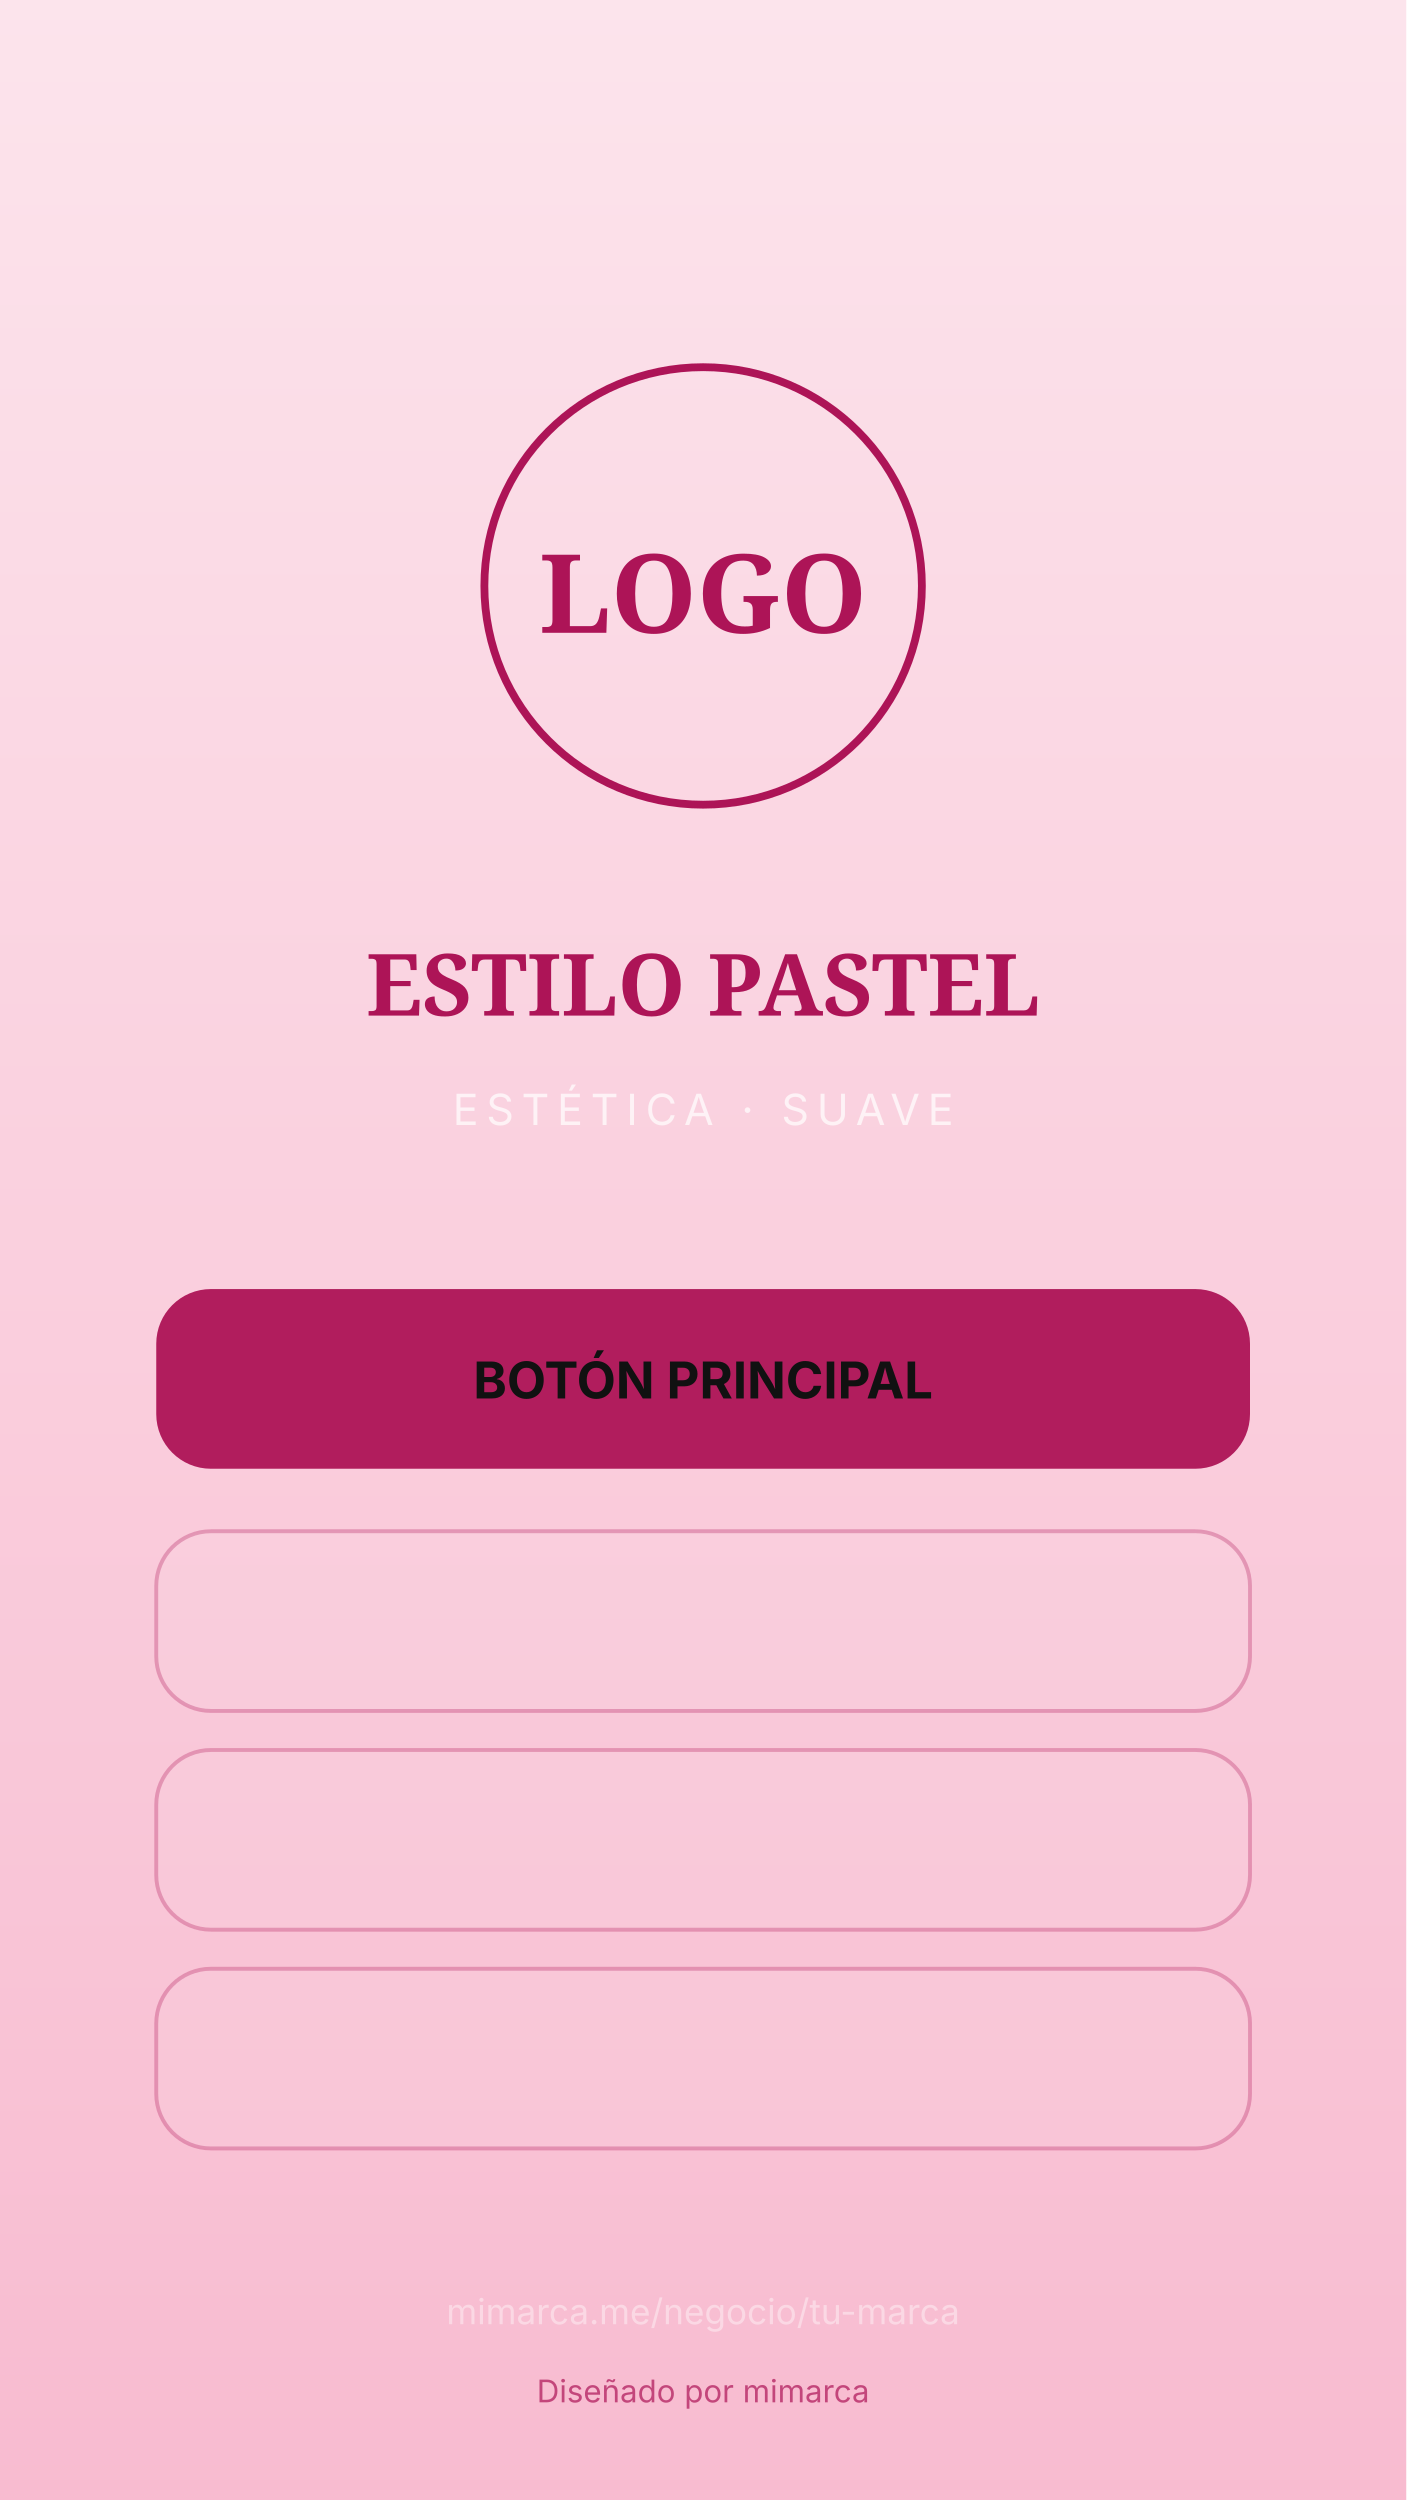
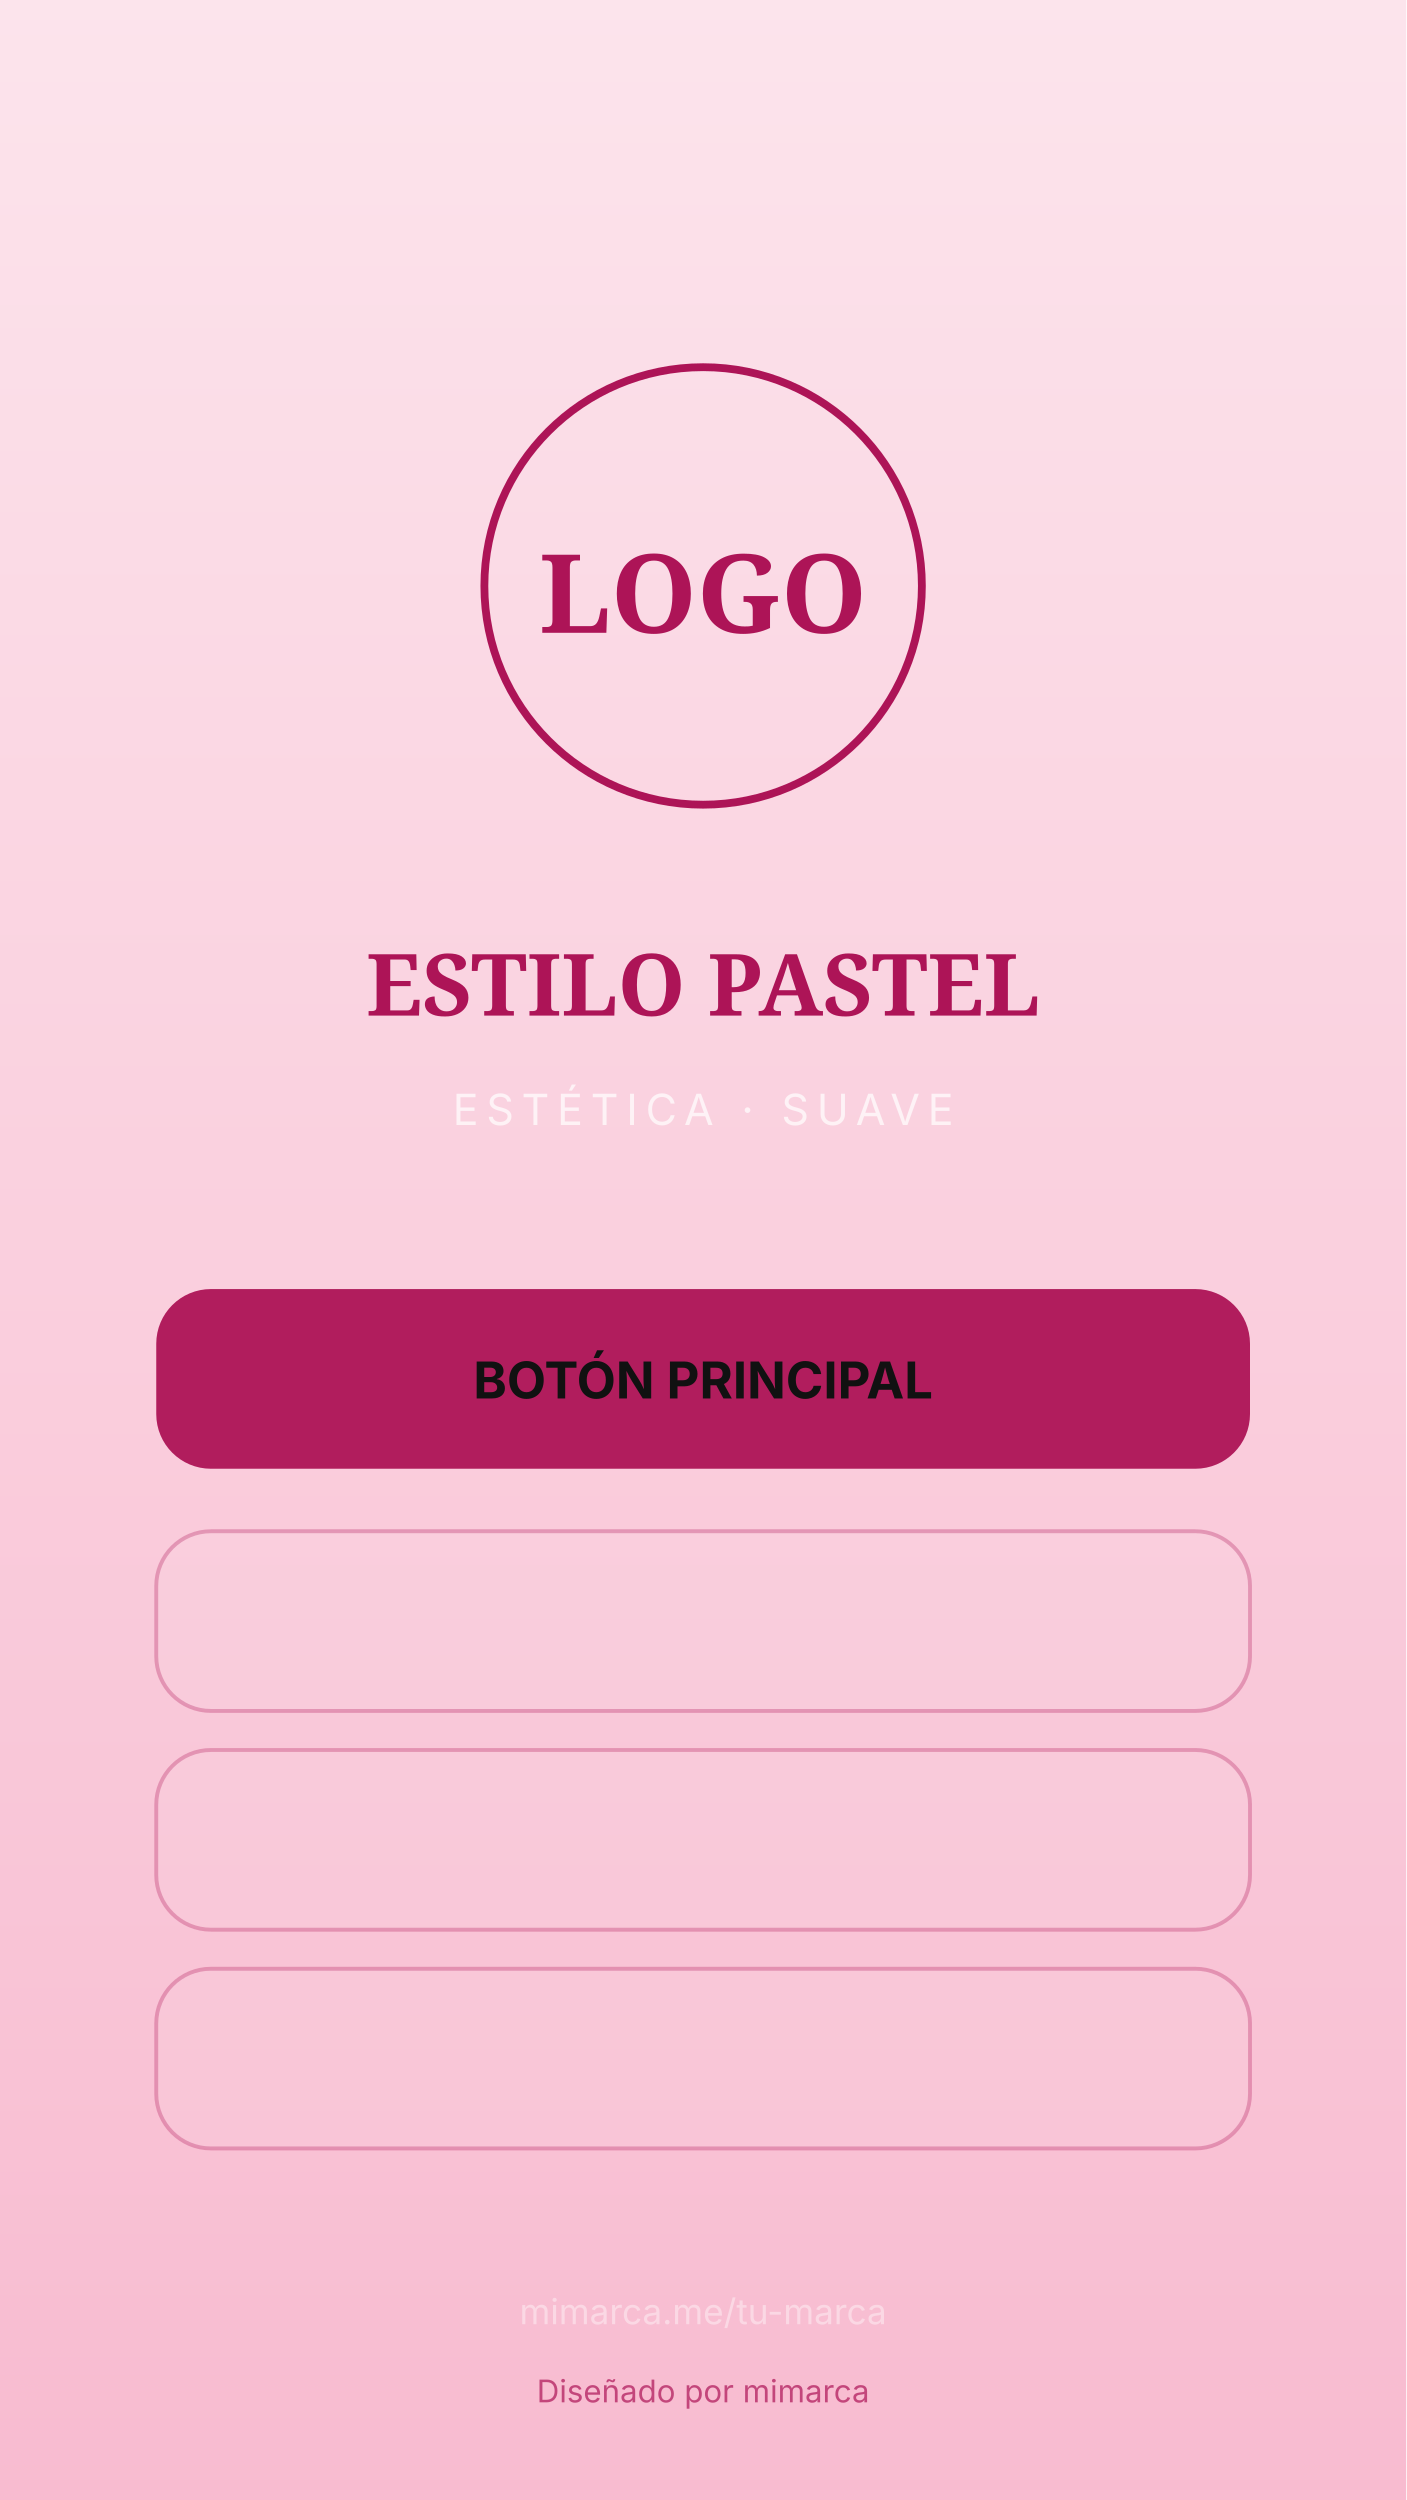
<svg xmlns="http://www.w3.org/2000/svg" viewBox="0 0 360 640" width="360" height="640">
  <defs>
    <linearGradient id="bg" x1="0" y1="0" x2="0" y2="1">
      <stop offset="0%" stop-color="#fce4ec" />
      <stop offset="100%" stop-color="#f8bbd0" />
    </linearGradient>
  </defs>
  <rect width="360" height="640" fill="url(#bg)" />
  <circle cx="180" cy="150" r="56" fill="none" stroke="#ad1457" stroke-width="2" />
  <text x="180" y="162" text-anchor="middle" font-family="Georgia, serif" font-size="28" fill="#ad1457" font-weight="700">LOGO</text>
  <text x="180" y="260" text-anchor="middle" font-family="Georgia, serif" font-size="22" fill="#ad1457" font-weight="700">ESTILO PASTEL</text>
  <text x="180" y="288" text-anchor="middle" font-family="Inter, sans-serif" font-size="11" fill="rgba(255,255,255,0.7)" letter-spacing="2">ESTÉTICA · SUAVE</text>
  <rect x="40" y="330" width="280" height="46" rx="14" fill="#ad1457" opacity="0.95" />
  <text x="180" y="358" text-anchor="middle" font-family="Inter, sans-serif" font-size="13" fill="#111" font-weight="700">BOTÓN PRINCIPAL</text>
  <rect x="40" y="392" width="280" height="46" rx="14" fill="rgba(255,255,255,0.06)" stroke="#ad1457" stroke-opacity="0.3" />
  <rect x="40" y="448" width="280" height="46" rx="14" fill="rgba(255,255,255,0.06)" stroke="#ad1457" stroke-opacity="0.3" />
  <rect x="40" y="504" width="280" height="46" rx="14" fill="rgba(255,255,255,0.06)" stroke="#ad1457" stroke-opacity="0.3" />
-   <text x="180" y="595" text-anchor="middle" font-family="Inter, sans-serif" font-size="9" fill="rgba(255,255,255,0.4)">mimarca.me/negocio/tu-marca</text>
+   <text x="180" y="595" text-anchor="middle" font-family="Inter, sans-serif" font-size="9" fill="rgba(255,255,255,0.4)">mimarca.me/tu-marca</text>
  <text x="180" y="615" text-anchor="middle" font-family="Inter, sans-serif" font-size="8" fill="#ad1457" opacity="0.7">Diseñado por mimarca</text>
</svg>
